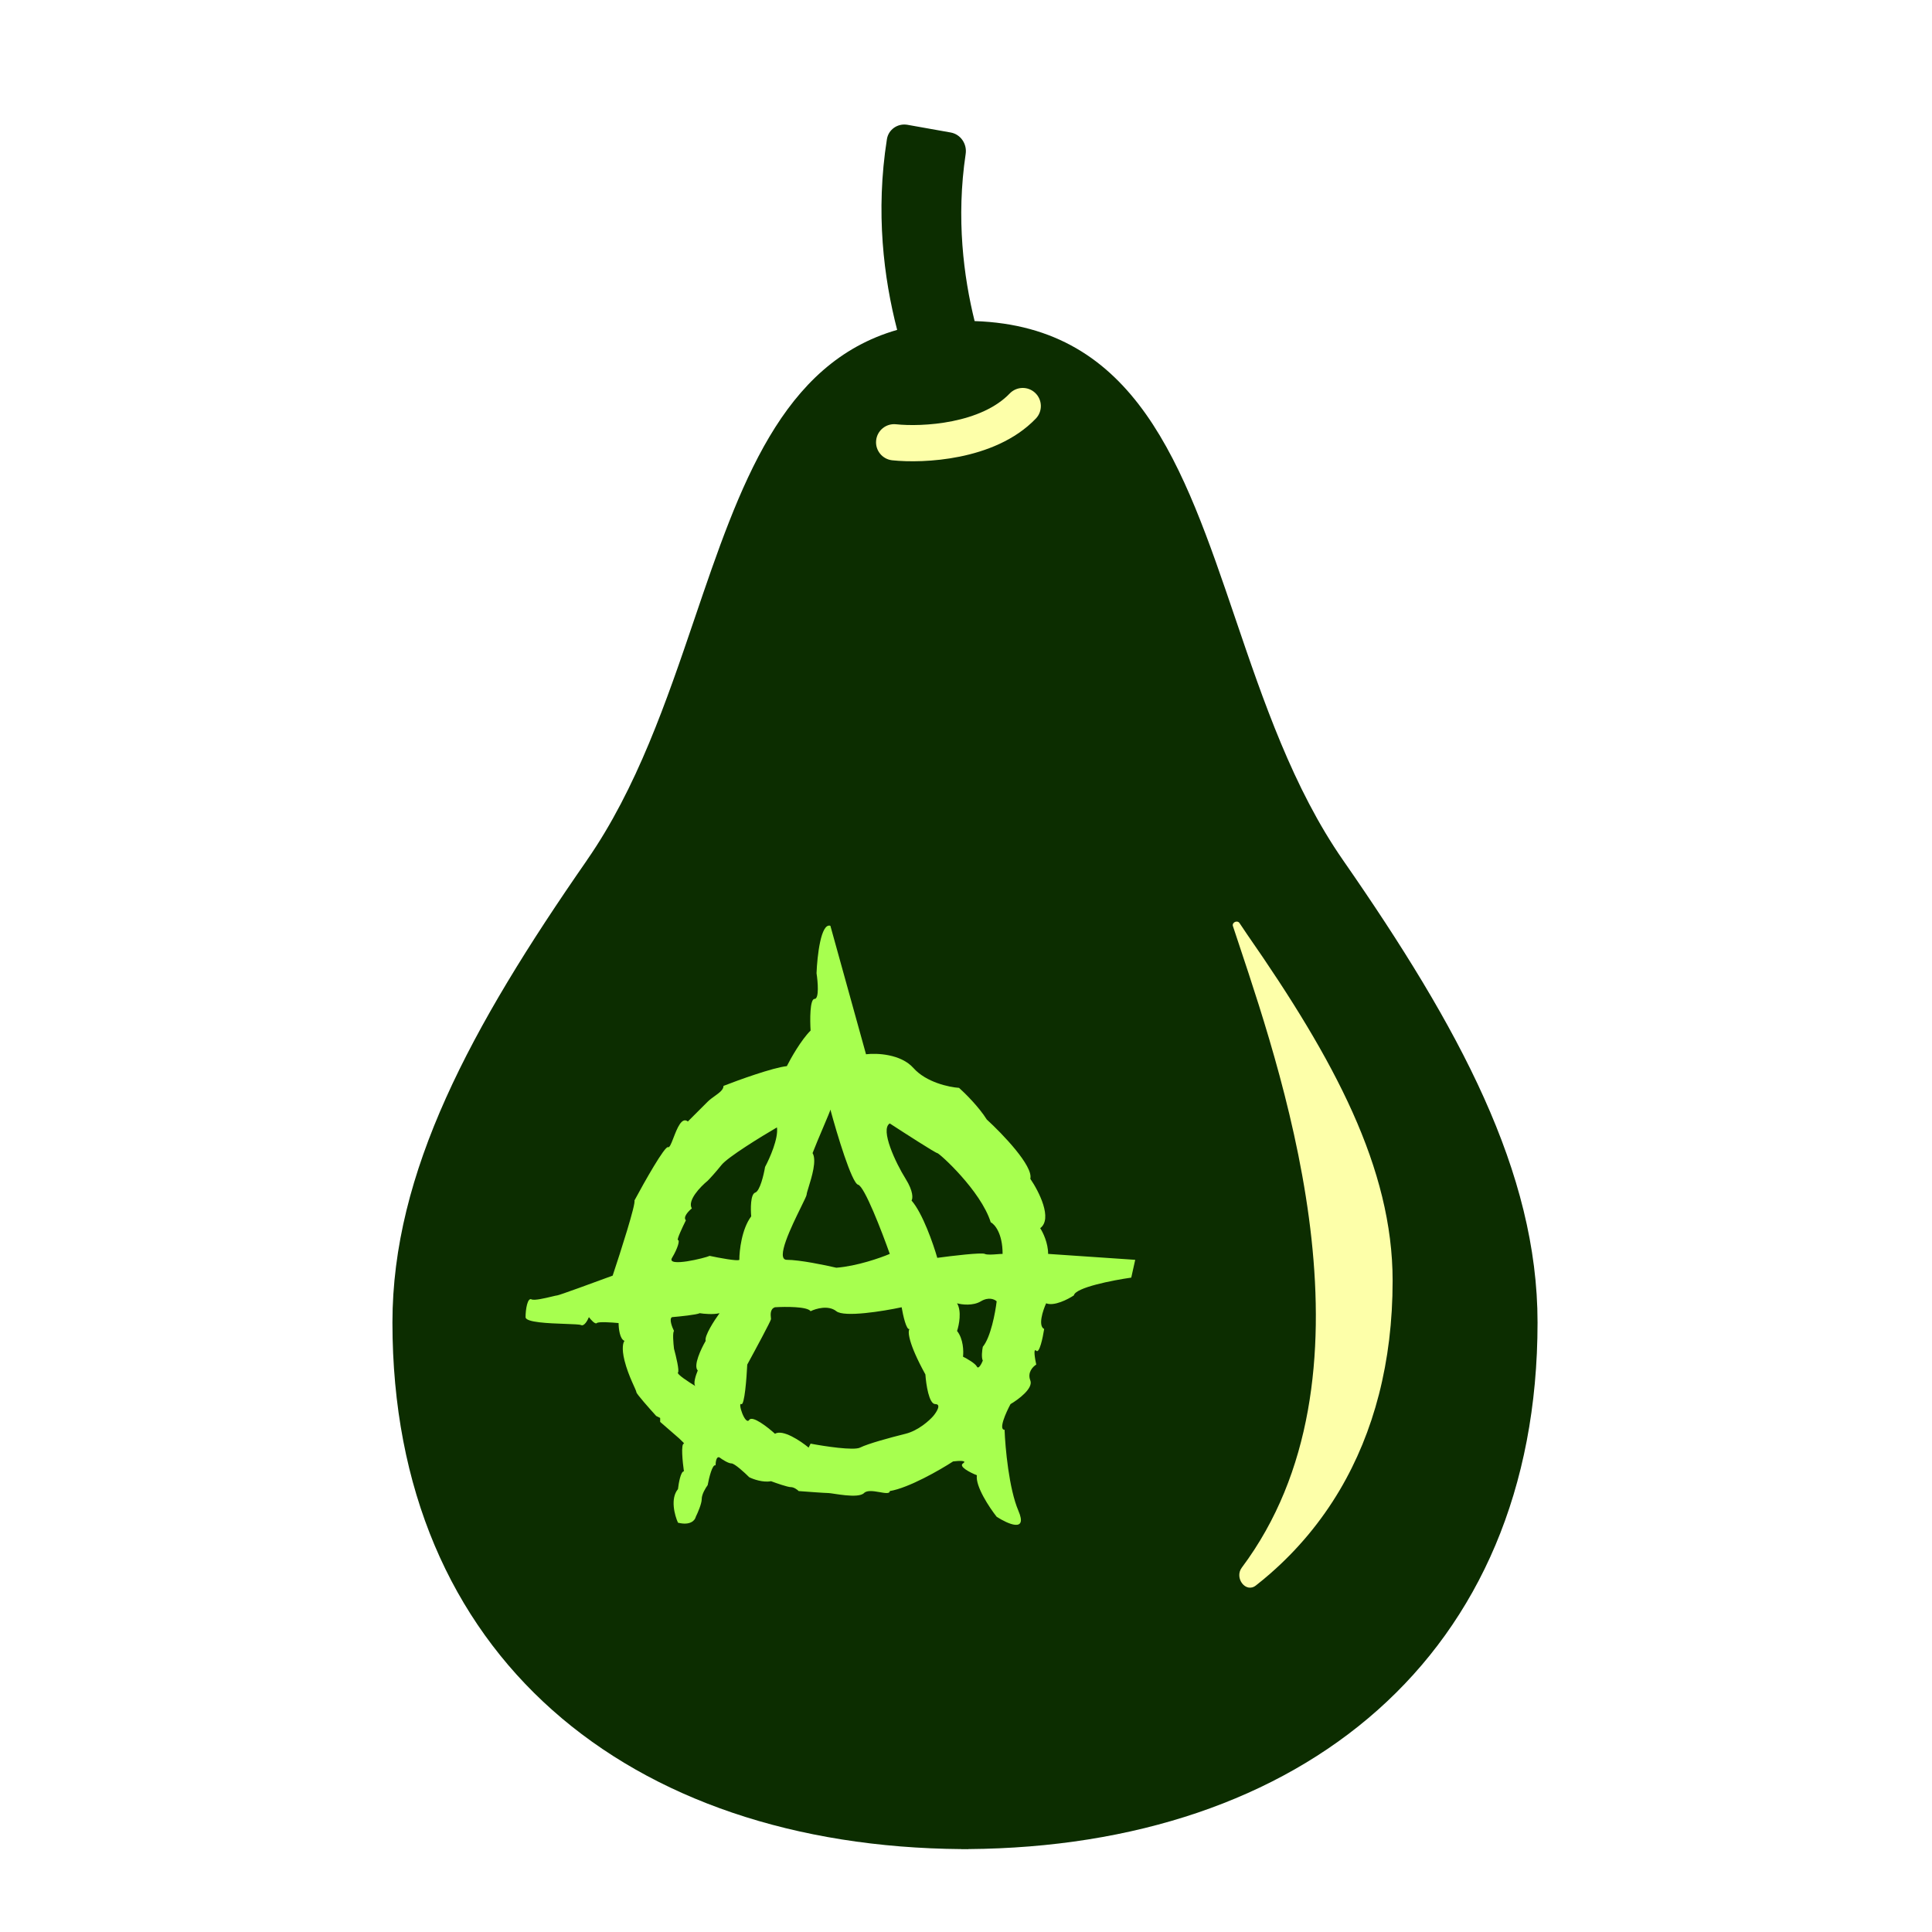
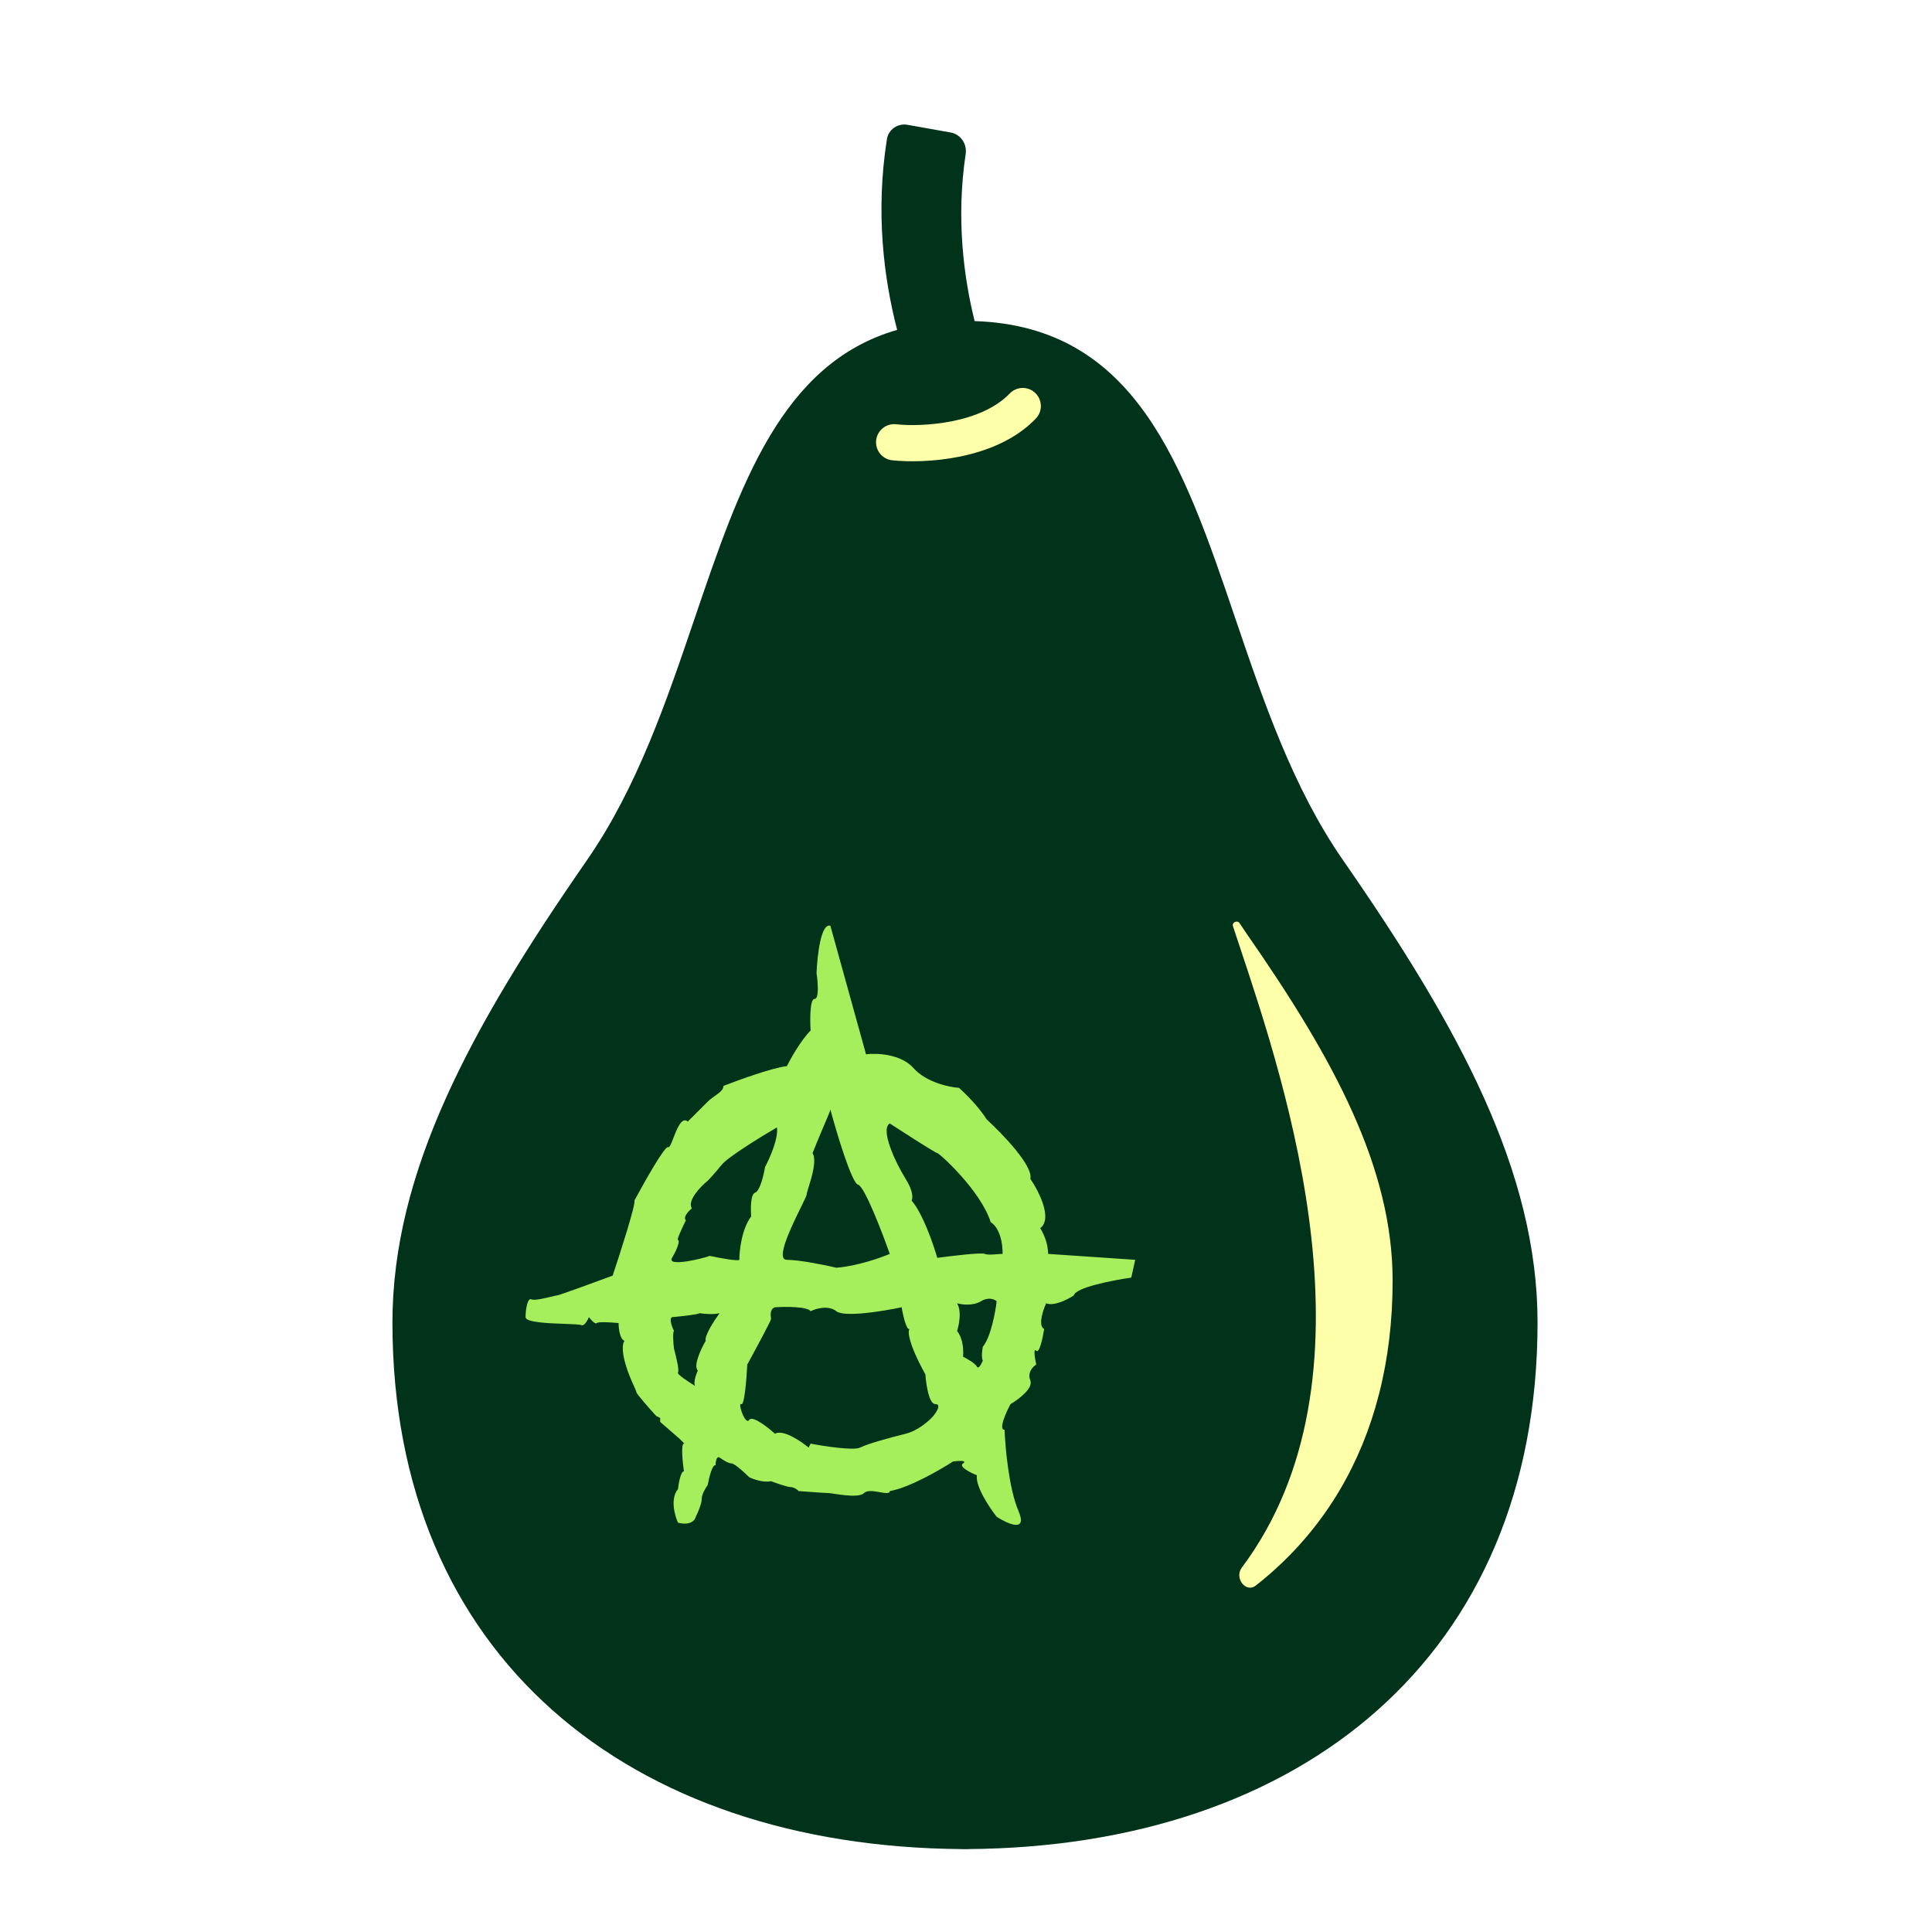
<svg xmlns="http://www.w3.org/2000/svg" width="512" height="512" viewBox="0 0 512 512" fill="none">
-   <path d="M258.283 85.091C255.375 73.365 253.356 57.863 255.912 40.8C256.31 38.141 254.579 35.581 251.932 35.11L240.497 33.075C237.925 32.617 235.447 34.303 235.041 36.884C231.992 56.23 234.196 73.707 237.755 87.421C207.063 96.266 196.061 128.645 184.113 163.807C176.64 185.799 168.797 208.879 155.535 227.97L155.546 227.973C124.664 272.423 104.007 310.633 104 350.471C104 438.966 166.712 489.365 254.863 490.029V490.054C255.159 490.054 255.442 490.043 255.735 490.04C255.854 490.041 255.972 490.044 256.089 490.046C256.261 490.05 256.432 490.054 256.606 490.054L256.603 490.026C344.751 489.366 407.466 438.964 407.466 350.467C407.466 310.632 386.809 272.421 355.927 227.97C342.662 208.879 334.818 185.796 327.345 163.802C313.583 123.302 301.075 86.492 258.283 85.091Z" fill="#0C2D00" />
+   <path d="M258.283 85.091C255.375 73.365 253.356 57.863 255.912 40.8C256.31 38.141 254.579 35.581 251.932 35.11L240.497 33.075C237.925 32.617 235.447 34.303 235.041 36.884C231.992 56.23 234.196 73.707 237.755 87.421C207.063 96.266 196.061 128.645 184.113 163.807C176.64 185.799 168.797 208.879 155.535 227.97L155.546 227.973C124.664 272.423 104.007 310.633 104 350.471C104 438.966 166.712 489.365 254.863 490.029V490.054C255.159 490.054 255.442 490.043 255.735 490.04C255.854 490.041 255.972 490.044 256.089 490.046C256.261 490.05 256.432 490.054 256.606 490.054L256.603 490.026C344.751 489.366 407.466 438.964 407.466 350.467C407.466 310.632 386.809 272.421 355.927 227.97C342.662 208.879 334.818 185.796 327.345 163.802C313.583 123.302 301.075 86.492 258.283 85.091Z" fill="#00331A" />
  <path d="M274.501 110.934C276.337 109.022 276.275 105.983 274.362 104.147C272.45 102.311 269.411 102.373 267.576 104.286C263.925 108.089 258.373 110.399 252.411 111.605C246.507 112.799 240.785 112.79 237.466 112.437C234.83 112.156 232.466 114.066 232.186 116.702C231.905 119.338 233.815 121.702 236.451 121.983C240.652 122.43 247.362 122.42 254.314 121.014C261.208 119.62 268.936 116.731 274.501 110.934Z" fill="#FDFFA9" />
  <path d="M355.057 394.864C350.081 403.279 343.882 410.688 336.621 417.024L336.621 417.029C335.384 418.108 334.116 419.156 332.818 420.172C330.136 422.273 327.045 418.17 329.085 415.443C366.651 365.231 340.997 288.238 328.403 250.444C327.81 248.663 327.245 246.969 326.718 245.369C326.488 244.385 327.94 243.789 328.492 244.634C329.191 245.705 329.881 246.732 330.489 247.606C353.635 280.868 369.06 309.569 369.06 339.407C369.06 361.02 364.069 379.608 355.057 394.864Z" fill="#FDFFA9" />
-   <path fill-rule="evenodd" clip-rule="evenodd" d="M229.504 279.392L220.062 245.345C217.544 244.507 216.565 253.377 216.39 257.916C216.74 260.186 217.124 264.726 215.865 264.726C214.606 264.726 214.641 270.313 214.816 273.106C212.298 275.62 209.571 280.439 208.521 282.534C204.745 282.953 195.757 286.201 191.735 287.772C191.735 288.799 190.616 289.602 189.401 290.474C188.756 290.936 188.085 291.418 187.539 291.963L182.293 297.201C180.658 295.894 179.431 299.068 178.484 301.516L178.378 301.789C177.854 303.14 177.418 304.195 177.048 304.01C176.208 303.591 170.753 313.264 168.13 318.152C168.55 318.99 164.458 331.771 162.36 338.056C157.639 339.802 148.092 343.294 147.672 343.294C147.522 343.294 146.981 343.424 146.263 343.596C144.481 344.024 141.601 344.715 140.853 344.342C139.804 343.818 139.279 346.961 139.279 349.056C139.279 350.47 145.491 350.691 149.852 350.846C151.954 350.921 153.626 350.981 153.967 351.151C154.806 351.57 155.716 349.929 156.065 349.056C156.59 349.754 157.744 351.046 158.164 350.627C158.583 350.208 162.185 350.453 163.934 350.627C163.934 352.024 164.248 354.922 165.507 355.341C165.158 355.691 164.668 357.227 165.507 360.579C166.557 364.77 168.655 368.436 168.655 368.96C168.655 369.379 172.152 373.325 173.9 375.246L174.95 375.769V376.817L179.998 381.207C180.939 382.102 181.441 382.579 181.244 382.579C180.405 382.579 180.895 387.467 181.244 389.912C180.405 389.912 179.845 393.054 179.671 394.626C177.572 397.14 178.796 401.61 179.671 403.53C183.028 404.368 184.217 402.832 184.392 401.959C184.916 400.911 185.965 398.502 185.965 397.245C185.965 395.988 187.014 394.277 187.539 393.578C187.889 391.658 188.798 387.921 189.637 388.34C189.637 387.467 189.847 385.826 190.686 386.245C191.386 386.769 192.994 387.817 193.834 387.817C194.673 387.817 197.331 390.261 198.555 391.483C199.604 392.007 202.227 392.95 204.325 392.531C205.724 393.054 208.731 394.102 209.571 394.102C210.41 394.102 211.319 394.8 211.669 395.15C213.942 395.324 218.698 395.673 219.537 395.673C220.586 395.673 227.406 397.245 228.979 395.673C230.553 394.102 235.799 396.721 235.799 395.15C240.835 394.312 249.088 389.562 252.585 387.293C253.984 387.118 256.466 386.978 255.208 387.817C253.949 388.655 257.131 390.261 258.879 390.959C258.46 393.892 262.202 399.515 264.125 401.959C267.098 403.879 272.413 406.254 269.895 400.388C267.377 394.521 266.398 383.626 266.223 378.912C264.545 378.912 266.573 374.373 267.797 372.103C269.895 370.881 273.882 367.912 273.043 365.817C272.203 363.722 273.742 362.151 274.616 361.627C274.267 360.056 273.777 357.122 274.616 357.96C275.456 358.798 276.365 354.468 276.715 352.199C275.036 351.361 276.365 347.31 277.239 345.389C279.337 346.227 283.009 344.342 284.583 343.294C285.003 341.199 294.899 339.279 299.795 338.58L300.844 333.866L277.764 332.295C277.764 329.361 276.365 326.533 275.665 325.485C279.023 322.971 275.316 315.708 273.043 312.391C273.882 309.038 265.699 300.518 261.502 296.677C259.404 293.325 255.732 289.693 254.158 288.296C251.536 288.122 245.451 286.83 242.093 283.058C238.736 279.287 232.302 279.043 229.504 279.392ZM227.406 313.962C225.727 313.543 221.81 300.518 220.062 294.058C220.062 294.274 219.178 296.358 218.13 298.828L218.129 298.83C217.146 301.148 216.018 303.807 215.341 305.581C216.491 307.495 215.12 311.925 214.298 314.581C213.995 315.56 213.767 316.299 213.767 316.581C213.767 316.853 213.132 318.146 212.265 319.912C209.787 324.958 205.413 333.866 208.521 333.866C211.879 333.866 218.663 335.263 221.636 335.961C227.091 335.542 233.351 333.342 235.799 332.295C233.7 326.358 229.084 314.381 227.406 313.962ZM259.929 344.866C257.83 346.123 254.858 345.739 253.634 345.389C254.893 347.485 254.158 351.151 253.634 352.723C255.312 354.818 255.382 358.135 255.207 359.532C256.257 360.056 258.46 361.313 258.879 362.151C259.299 362.989 260.103 361.452 260.453 360.579C260.033 359.741 260.278 357.786 260.453 356.913C262.551 354.399 263.775 347.834 264.125 344.866C263.6 344.342 262.027 343.609 259.929 344.866ZM191.211 308.724C192.89 306.629 201.702 301.216 205.899 298.772C206.318 301.705 203.975 306.978 202.751 309.248C202.402 311.343 201.387 315.638 200.128 316.057C198.87 316.476 198.905 320.422 199.079 322.343C196.561 325.695 195.932 331.422 195.932 333.866C195.512 334.285 190.512 333.342 188.064 332.818C187.014 333.342 176.523 335.961 178.097 333.342C179.671 330.723 180.195 328.628 179.671 328.628C179.251 328.628 180.895 325.136 181.769 323.39C180.93 322.552 182.468 320.946 183.343 320.247C182.084 318.152 185.616 314.486 187.539 312.914C188.064 312.391 189.532 310.819 191.211 308.724ZM178.097 349.056C180.195 348.881 184.601 348.427 185.441 348.008C186.49 348.183 189.008 348.427 190.686 348.008C189.288 349.929 186.595 354.084 187.014 355.341C185.79 357.437 183.657 361.941 184.916 363.198C184.406 364.387 183.598 366.831 184.326 367.35C182.56 366.287 179.256 364.136 179.671 363.722C180.09 363.303 179.146 359.357 178.621 357.437C178.447 356.04 178.202 353.142 178.621 352.723C178.097 351.675 177.258 349.475 178.097 349.056ZM235.799 297.724C239.82 300.343 247.969 305.581 248.388 305.581C248.913 305.581 259.929 315.533 262.551 323.914C263.6 324.438 265.699 326.847 265.699 332.295C265.324 332.295 264.814 332.334 264.263 332.377C263.016 332.473 261.56 332.585 260.978 332.295C260.138 331.876 252.235 332.818 248.388 333.342C247.339 329.676 244.506 321.504 241.569 318.152C241.919 317.628 242.093 315.743 239.995 312.391C237.372 308.2 233.176 299.296 235.799 297.724ZM205.374 346.437C208.172 346.262 213.977 346.227 214.816 347.485C216.215 346.786 219.537 345.808 221.636 347.485C223.734 349.161 234.05 347.485 238.946 346.437C239.296 348.532 240.205 352.618 241.044 352.199C240.52 352.723 240.625 355.865 245.241 364.246C245.416 366.865 246.185 372.103 247.864 372.103C249.542 372.103 248.213 374.198 247.339 375.246C246.29 376.468 243.352 379.122 239.995 379.96C235.799 381.007 230.029 382.579 227.93 383.626C226.252 384.464 218.488 383.277 214.816 382.579L214.292 383.626C212.194 381.88 207.472 378.703 205.374 379.96C203.451 378.214 199.394 375.036 198.555 376.293C197.506 377.865 195.408 371.579 196.457 372.103C197.296 372.522 197.855 365.294 198.03 361.627C200.128 357.786 204.325 349.999 204.325 349.58C204.325 349.498 204.312 349.378 204.297 349.232C204.212 348.44 204.046 346.879 205.374 346.437Z" fill="#A7FF4F" />
+   <path fill-rule="evenodd" clip-rule="evenodd" d="M229.504 279.392L220.062 245.345C217.544 244.507 216.565 253.377 216.39 257.916C216.74 260.186 217.124 264.726 215.865 264.726C214.606 264.726 214.641 270.313 214.816 273.106C212.298 275.62 209.571 280.439 208.521 282.534C204.745 282.953 195.757 286.201 191.735 287.772C191.735 288.799 190.616 289.602 189.401 290.474C188.756 290.936 188.085 291.418 187.539 291.963L182.293 297.201C180.658 295.894 179.431 299.068 178.484 301.516L178.378 301.789C177.854 303.14 177.418 304.195 177.048 304.01C176.208 303.591 170.753 313.264 168.13 318.152C168.55 318.99 164.458 331.771 162.36 338.056C157.639 339.802 148.092 343.294 147.672 343.294C147.522 343.294 146.981 343.424 146.263 343.596C144.481 344.024 141.601 344.715 140.853 344.342C139.804 343.818 139.279 346.961 139.279 349.056C139.279 350.47 145.491 350.691 149.852 350.846C151.954 350.921 153.626 350.981 153.967 351.151C154.806 351.57 155.716 349.929 156.065 349.056C156.59 349.754 157.744 351.046 158.164 350.627C158.583 350.208 162.185 350.453 163.934 350.627C163.934 352.024 164.248 354.922 165.507 355.341C165.158 355.691 164.668 357.227 165.507 360.579C166.557 364.77 168.655 368.436 168.655 368.96C168.655 369.379 172.152 373.325 173.9 375.246L174.95 375.769V376.817L179.998 381.207C180.939 382.102 181.441 382.579 181.244 382.579C180.405 382.579 180.895 387.467 181.244 389.912C180.405 389.912 179.845 393.054 179.671 394.626C177.572 397.14 178.796 401.61 179.671 403.53C183.028 404.368 184.217 402.832 184.392 401.959C184.916 400.911 185.965 398.502 185.965 397.245C185.965 395.988 187.014 394.277 187.539 393.578C187.889 391.658 188.798 387.921 189.637 388.34C189.637 387.467 189.847 385.826 190.686 386.245C191.386 386.769 192.994 387.817 193.834 387.817C194.673 387.817 197.331 390.261 198.555 391.483C199.604 392.007 202.227 392.95 204.325 392.531C205.724 393.054 208.731 394.102 209.571 394.102C210.41 394.102 211.319 394.8 211.669 395.15C213.942 395.324 218.698 395.673 219.537 395.673C220.586 395.673 227.406 397.245 228.979 395.673C230.553 394.102 235.799 396.721 235.799 395.15C240.835 394.312 249.088 389.562 252.585 387.293C253.984 387.118 256.466 386.978 255.208 387.817C253.949 388.655 257.131 390.261 258.879 390.959C258.46 393.892 262.202 399.515 264.125 401.959C267.098 403.879 272.413 406.254 269.895 400.388C267.377 394.521 266.398 383.626 266.223 378.912C264.545 378.912 266.573 374.373 267.797 372.103C269.895 370.881 273.882 367.912 273.043 365.817C272.203 363.722 273.742 362.151 274.616 361.627C274.267 360.056 273.777 357.122 274.616 357.96C275.456 358.798 276.365 354.468 276.715 352.199C275.036 351.361 276.365 347.31 277.239 345.389C279.337 346.227 283.009 344.342 284.583 343.294C285.003 341.199 294.899 339.279 299.795 338.58L300.844 333.866L277.764 332.295C277.764 329.361 276.365 326.533 275.665 325.485C279.023 322.971 275.316 315.708 273.043 312.391C273.882 309.038 265.699 300.518 261.502 296.677C259.404 293.325 255.732 289.693 254.158 288.296C251.536 288.122 245.451 286.83 242.093 283.058C238.736 279.287 232.302 279.043 229.504 279.392ZM227.406 313.962C225.727 313.543 221.81 300.518 220.062 294.058C220.062 294.274 219.178 296.358 218.13 298.828L218.129 298.83C217.146 301.148 216.018 303.807 215.341 305.581C216.491 307.495 215.12 311.925 214.298 314.581C213.995 315.56 213.767 316.299 213.767 316.581C213.767 316.853 213.132 318.146 212.265 319.912C209.787 324.958 205.413 333.866 208.521 333.866C211.879 333.866 218.663 335.263 221.636 335.961C227.091 335.542 233.351 333.342 235.799 332.295C233.7 326.358 229.084 314.381 227.406 313.962ZM259.929 344.866C257.83 346.123 254.858 345.739 253.634 345.389C254.893 347.485 254.158 351.151 253.634 352.723C255.312 354.818 255.382 358.135 255.207 359.532C256.257 360.056 258.46 361.313 258.879 362.151C259.299 362.989 260.103 361.452 260.453 360.579C260.033 359.741 260.278 357.786 260.453 356.913C262.551 354.399 263.775 347.834 264.125 344.866C263.6 344.342 262.027 343.609 259.929 344.866ZM191.211 308.724C192.89 306.629 201.702 301.216 205.899 298.772C206.318 301.705 203.975 306.978 202.751 309.248C202.402 311.343 201.387 315.638 200.128 316.057C198.87 316.476 198.905 320.422 199.079 322.343C196.561 325.695 195.932 331.422 195.932 333.866C195.512 334.285 190.512 333.342 188.064 332.818C187.014 333.342 176.523 335.961 178.097 333.342C179.671 330.723 180.195 328.628 179.671 328.628C179.251 328.628 180.895 325.136 181.769 323.39C180.93 322.552 182.468 320.946 183.343 320.247C182.084 318.152 185.616 314.486 187.539 312.914C188.064 312.391 189.532 310.819 191.211 308.724ZM178.097 349.056C180.195 348.881 184.601 348.427 185.441 348.008C186.49 348.183 189.008 348.427 190.686 348.008C189.288 349.929 186.595 354.084 187.014 355.341C185.79 357.437 183.657 361.941 184.916 363.198C184.406 364.387 183.598 366.831 184.326 367.35C182.56 366.287 179.256 364.136 179.671 363.722C180.09 363.303 179.146 359.357 178.621 357.437C178.447 356.04 178.202 353.142 178.621 352.723C178.097 351.675 177.258 349.475 178.097 349.056ZM235.799 297.724C239.82 300.343 247.969 305.581 248.388 305.581C248.913 305.581 259.929 315.533 262.551 323.914C263.6 324.438 265.699 326.847 265.699 332.295C265.324 332.295 264.814 332.334 264.263 332.377C263.016 332.473 261.56 332.585 260.978 332.295C260.138 331.876 252.235 332.818 248.388 333.342C247.339 329.676 244.506 321.504 241.569 318.152C241.919 317.628 242.093 315.743 239.995 312.391C237.372 308.2 233.176 299.296 235.799 297.724ZM205.374 346.437C208.172 346.262 213.977 346.227 214.816 347.485C216.215 346.786 219.537 345.808 221.636 347.485C223.734 349.161 234.05 347.485 238.946 346.437C239.296 348.532 240.205 352.618 241.044 352.199C240.52 352.723 240.625 355.865 245.241 364.246C245.416 366.865 246.185 372.103 247.864 372.103C249.542 372.103 248.213 374.198 247.339 375.246C246.29 376.468 243.352 379.122 239.995 379.96C235.799 381.007 230.029 382.579 227.93 383.626C226.252 384.464 218.488 383.277 214.816 382.579L214.292 383.626C212.194 381.88 207.472 378.703 205.374 379.96C203.451 378.214 199.394 375.036 198.555 376.293C197.506 377.865 195.408 371.579 196.457 372.103C197.296 372.522 197.855 365.294 198.03 361.627C200.128 357.786 204.325 349.999 204.325 349.58C204.325 349.498 204.312 349.378 204.297 349.232C204.212 348.44 204.046 346.879 205.374 346.437Z" fill="#A5EF5C" />
</svg>
